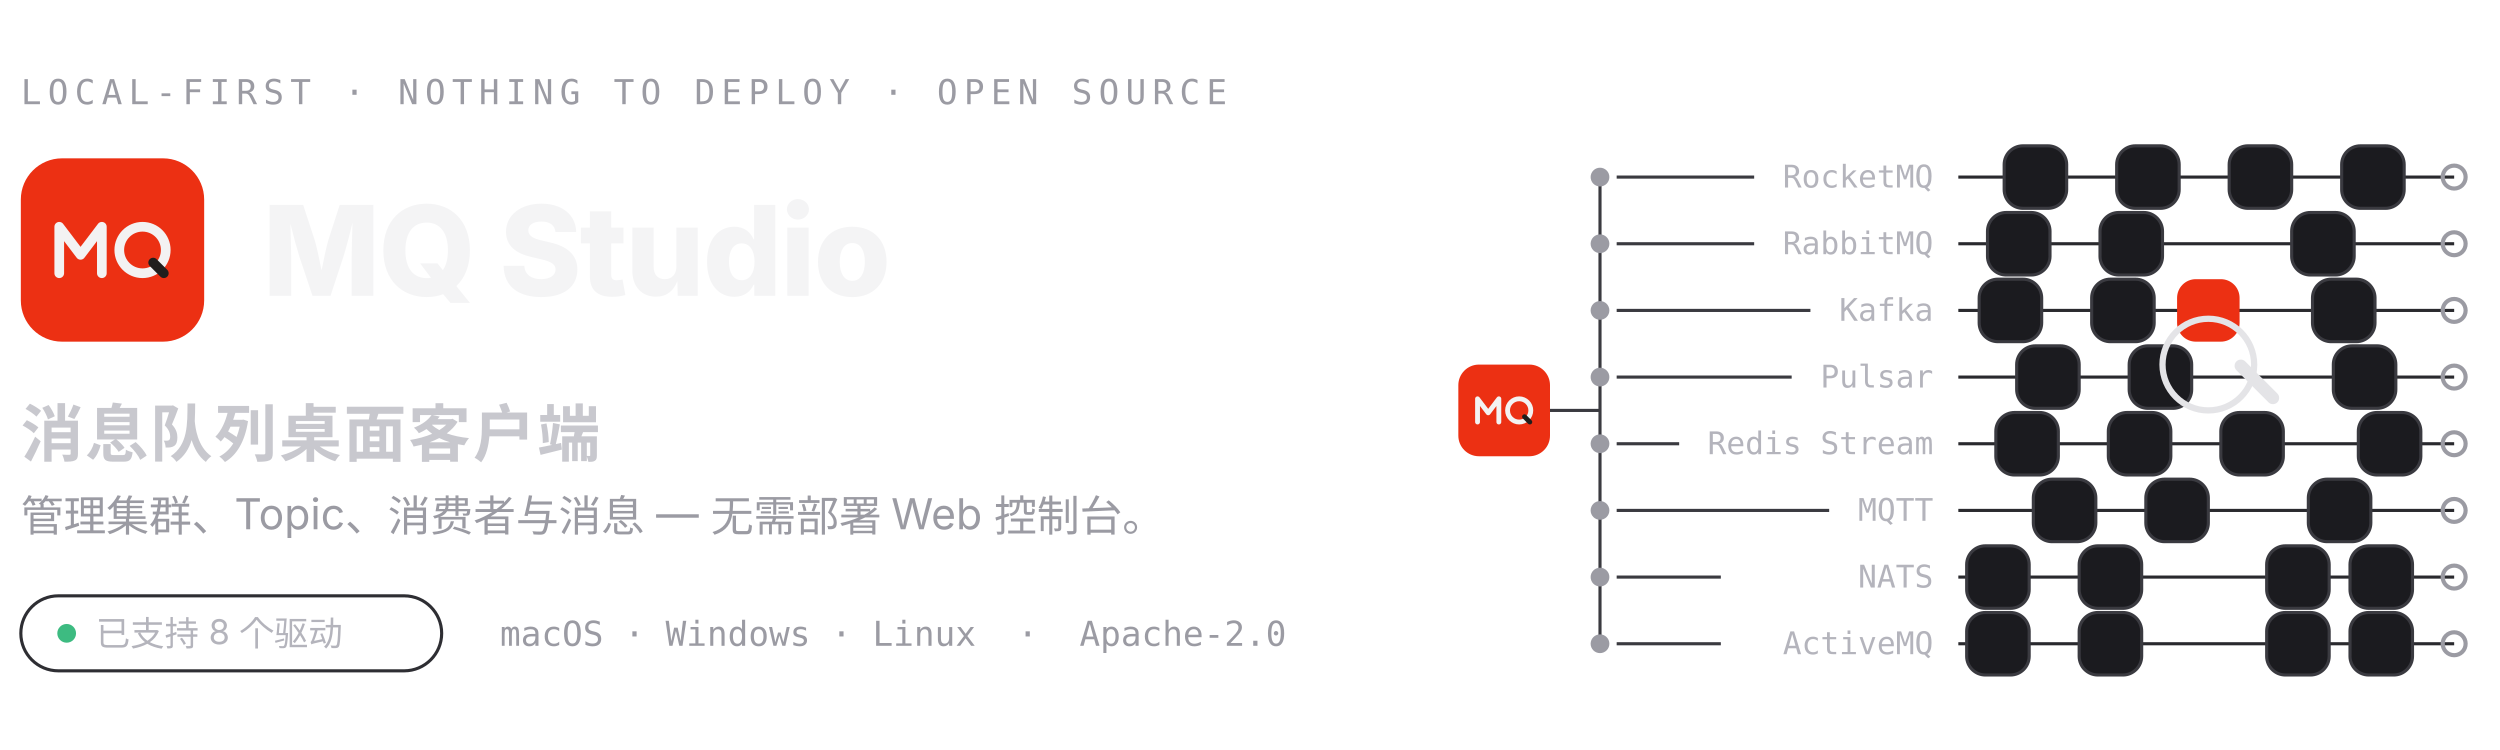
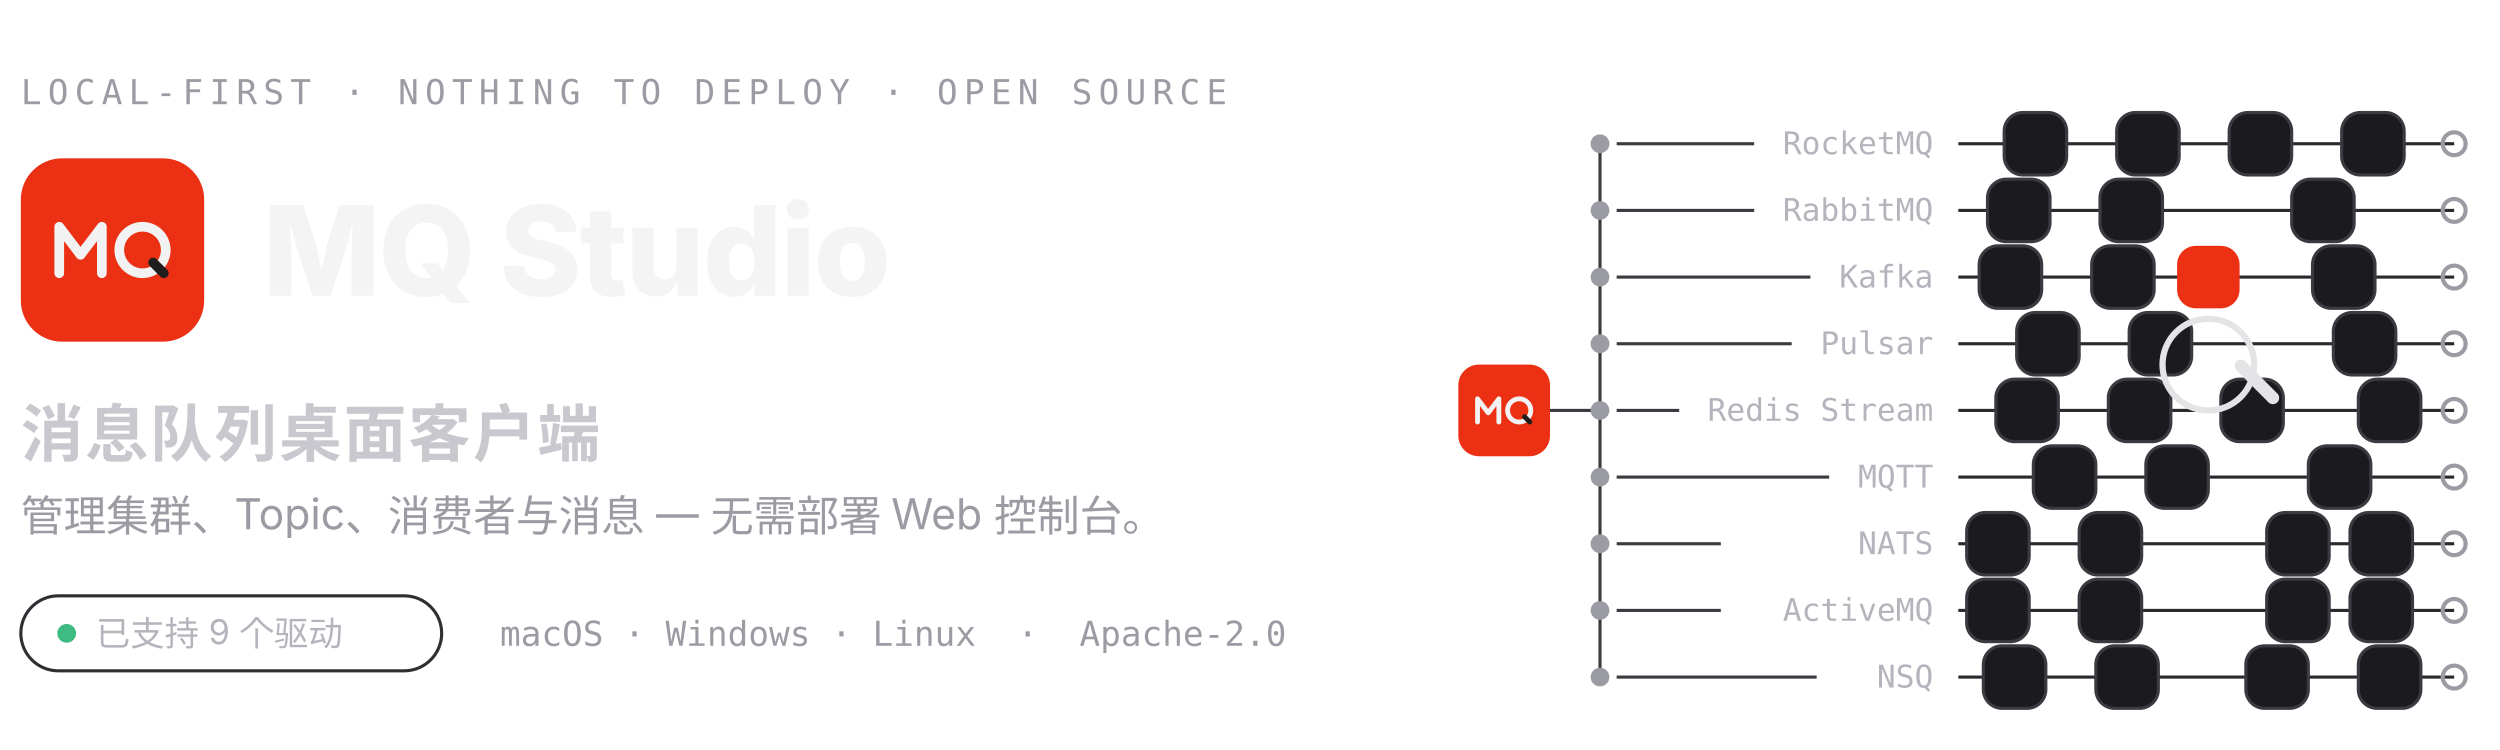
<svg xmlns="http://www.w3.org/2000/svg" width="1200" height="360" viewBox="0 0 1200 360" role="img" aria-labelledby="t d">
  <text x="10" y="50" font-family="ui-monospace,'SF Mono',Menlo,Consolas,monospace" font-size="16.5" letter-spacing="3" fill="#9B9BA3">LOCAL-FIRST · NOTHING TO DEPLOY · OPEN SOURCE</text>
  <g id="lockup">
    <rect x="10" y="76" width="88" height="88" rx="19.8" fill="#EC3013" />
    <g transform="translate(22.86 96.761) scale(0.46478)" fill="none" stroke-width="10">
      <path d="M12 74 L12 26 L34 55 L56 26 L56 74" stroke="#F3F2F2" stroke-linejoin="round" stroke-linecap="round" />
      <circle cx="98" cy="50" r="24" stroke="#F3F2F2" />
      <line x1="109" y1="63" x2="120" y2="74" stroke="#201E1D" stroke-linecap="round" />
    </g>
    <text x="126" y="142" font-family="-apple-system,'PingFang SC','Segoe UI','Microsoft YaHei',system-ui,sans-serif" font-size="60" font-weight="800" letter-spacing="-1" fill="#F4F4F5">MQ Studio</text>
  </g>
  <text x="10" y="219" font-family="-apple-system,'PingFang SC','Segoe UI','Microsoft YaHei',system-ui,sans-serif" font-size="30" font-weight="600" letter-spacing="1" fill="#C8C8CE">消息队列桌面客户端</text>
  <text x="10" y="255" font-family="-apple-system,'PingFang SC','Segoe UI','Microsoft YaHei',system-ui,sans-serif" font-size="20.5" fill="#9B9BA3">管理集群、Topic、消费者与消息 — 无需部署 Web 控制台。</text>
  <g id="meta">
    <rect x="10" y="286" width="202" height="36" rx="18" fill="none" stroke="#2E2E33" stroke-width="1.5" />
    <circle cx="32" cy="304" r="4.5" fill="#3DBB81" />
-     <text x="46" y="310" font-family="-apple-system,'PingFang SC','Segoe UI','Microsoft YaHei',system-ui,sans-serif" font-size="16.5" fill="#B4B4BC">已支持 8 个驱动</text>
+     <text x="46" y="310" font-family="-apple-system,'PingFang SC','Segoe UI','Microsoft YaHei',system-ui,sans-serif" font-size="16.5" fill="#B4B4BC">已支持 9 个驱动</text>
    <text x="240" y="310" font-family="ui-monospace,'SF Mono',Menlo,Consolas,monospace" font-size="16.5" fill="#9B9BA3">macOS · Windows · Linux  ·  Apache-2.0</text>
  </g>
  <g id="drivers">
    <rect x="700" y="175" width="44" height="44" rx="9.9" fill="#EC3013" />
    <g transform="translate(706.43 185.38) scale(0.23239)" fill="none" stroke-width="10">
      <path d="M12 74 L12 26 L34 55 L56 26 L56 74" stroke="#F3F2F2" stroke-linejoin="round" stroke-linecap="round" />
      <circle cx="98" cy="50" r="24" stroke="#F3F2F2" />
      <line x1="109" y1="63" x2="120" y2="74" stroke="#201E1D" stroke-linecap="round" />
    </g>
    <line x1="744" y1="197" x2="768" y2="197" stroke="#3A3A40" stroke-width="1.5" />
-     <line x1="768" y1="85" x2="768" y2="309" stroke="#3A3A40" stroke-width="1.5" />
-     <line x1="776" y1="85" x2="842" y2="85" stroke="#3A3A40" stroke-width="1.5" />
-     <text x="928" y="90" text-anchor="end" font-family="ui-monospace,'SF Mono',Menlo,Consolas,monospace" font-size="15" fill="#B4B4BC">RocketMQ</text>
-     <line x1="940" y1="85" x2="1178" y2="85" stroke="#2A2A2E" stroke-width="1.5" />
-     <circle cx="768" cy="85" r="4.5" fill="#9B9BA3" />
-     <circle cx="1178" cy="85" r="5.5" fill="none" stroke="#9B9BA3" stroke-width="2" />
-     <rect x="962" y="70" width="30" height="30" rx="9" fill="#1B1B1F" stroke="#3A3A40" stroke-width="1.5" />
-     <rect x="1016" y="70" width="30" height="30" rx="9" fill="#1B1B1F" stroke="#3A3A40" stroke-width="1.5" />
-     <rect x="1070" y="70" width="30" height="30" rx="9" fill="#1B1B1F" stroke="#3A3A40" stroke-width="1.5" />
-     <rect x="1124" y="70" width="30" height="30" rx="9" fill="#1B1B1F" stroke="#3A3A40" stroke-width="1.5" />
-     <line x1="776" y1="117" x2="842" y2="117" stroke="#3A3A40" stroke-width="1.5" />
-     <text x="928" y="122" text-anchor="end" font-family="ui-monospace,'SF Mono',Menlo,Consolas,monospace" font-size="15" fill="#B4B4BC">RabbitMQ</text>
-     <line x1="940" y1="117" x2="1178" y2="117" stroke="#2A2A2E" stroke-width="1.5" />
-     <circle cx="768" cy="117" r="4.5" fill="#9B9BA3" />
-     <circle cx="1178" cy="117" r="5.5" fill="none" stroke="#9B9BA3" stroke-width="2" />
-     <rect x="954" y="102" width="30" height="30" rx="9" fill="#1B1B1F" stroke="#3A3A40" stroke-width="1.5" />
-     <rect x="1008" y="102" width="30" height="30" rx="9" fill="#1B1B1F" stroke="#3A3A40" stroke-width="1.5" />
-     <rect x="1100" y="102" width="30" height="30" rx="9" fill="#1B1B1F" stroke="#3A3A40" stroke-width="1.5" />
-     <line x1="776" y1="149" x2="869" y2="149" stroke="#3A3A40" stroke-width="1.5" />
-     <text x="928" y="154" text-anchor="end" font-family="ui-monospace,'SF Mono',Menlo,Consolas,monospace" font-size="15" fill="#B4B4BC">Kafka</text>
-     <line x1="940" y1="149" x2="1178" y2="149" stroke="#2A2A2E" stroke-width="1.5" />
-     <circle cx="768" cy="149" r="4.5" fill="#9B9BA3" />
-     <circle cx="1178" cy="149" r="5.5" fill="none" stroke="#9B9BA3" stroke-width="2" />
-     <rect x="950" y="134" width="30" height="30" rx="9" fill="#1B1B1F" stroke="#3A3A40" stroke-width="1.5" />
-     <rect x="1004" y="134" width="30" height="30" rx="9" fill="#1B1B1F" stroke="#3A3A40" stroke-width="1.5" />
-     <rect x="1110" y="134" width="30" height="30" rx="9" fill="#1B1B1F" stroke="#3A3A40" stroke-width="1.5" />
-     <rect x="1045" y="134" width="30" height="30" rx="9" fill="#EC3013" />
-     <line x1="776" y1="181" x2="860" y2="181" stroke="#3A3A40" stroke-width="1.5" />
-     <text x="928" y="186" text-anchor="end" font-family="ui-monospace,'SF Mono',Menlo,Consolas,monospace" font-size="15" fill="#B4B4BC">Pulsar</text>
-     <line x1="940" y1="181" x2="1178" y2="181" stroke="#2A2A2E" stroke-width="1.5" />
-     <circle cx="768" cy="181" r="4.5" fill="#9B9BA3" />
-     <circle cx="1178" cy="181" r="5.5" fill="none" stroke="#9B9BA3" stroke-width="2" />
-     <rect x="968" y="166" width="30" height="30" rx="9" fill="#1B1B1F" stroke="#3A3A40" stroke-width="1.5" />
-     <rect x="1022" y="166" width="30" height="30" rx="9" fill="#1B1B1F" stroke="#3A3A40" stroke-width="1.5" />
-     <rect x="1120" y="166" width="30" height="30" rx="9" fill="#1B1B1F" stroke="#3A3A40" stroke-width="1.5" />
-     <line x1="776" y1="213" x2="806" y2="213" stroke="#3A3A40" stroke-width="1.5" />
-     <text x="928" y="218" text-anchor="end" font-family="ui-monospace,'SF Mono',Menlo,Consolas,monospace" font-size="15" fill="#B4B4BC">Redis Stream</text>
-     <line x1="940" y1="213" x2="1178" y2="213" stroke="#2A2A2E" stroke-width="1.5" />
-     <circle cx="768" cy="213" r="4.5" fill="#9B9BA3" />
-     <circle cx="1178" cy="213" r="5.5" fill="none" stroke="#9B9BA3" stroke-width="2" />
-     <rect x="958" y="198" width="30" height="30" rx="9" fill="#1B1B1F" stroke="#3A3A40" stroke-width="1.5" />
-     <rect x="1012" y="198" width="30" height="30" rx="9" fill="#1B1B1F" stroke="#3A3A40" stroke-width="1.5" />
-     <rect x="1066" y="198" width="30" height="30" rx="9" fill="#1B1B1F" stroke="#3A3A40" stroke-width="1.5" />
-     <rect x="1132" y="198" width="30" height="30" rx="9" fill="#1B1B1F" stroke="#3A3A40" stroke-width="1.5" />
-     <line x1="776" y1="245" x2="878" y2="245" stroke="#3A3A40" stroke-width="1.5" />
-     <text x="928" y="250" text-anchor="end" font-family="ui-monospace,'SF Mono',Menlo,Consolas,monospace" font-size="15" fill="#B4B4BC">MQTT</text>
-     <line x1="940" y1="245" x2="1178" y2="245" stroke="#2A2A2E" stroke-width="1.5" />
-     <circle cx="768" cy="245" r="4.5" fill="#9B9BA3" />
-     <circle cx="1178" cy="245" r="5.5" fill="none" stroke="#9B9BA3" stroke-width="2" />
-     <rect x="976" y="230" width="30" height="30" rx="9" fill="#1B1B1F" stroke="#3A3A40" stroke-width="1.5" />
-     <rect x="1030" y="230" width="30" height="30" rx="9" fill="#1B1B1F" stroke="#3A3A40" stroke-width="1.5" />
-     <rect x="1108" y="230" width="30" height="30" rx="9" fill="#1B1B1F" stroke="#3A3A40" stroke-width="1.5" />
-     <line x1="776" y1="277" x2="826" y2="277" stroke="#3A3A40" stroke-width="1.5" />
-     <text x="928" y="282" text-anchor="end" font-family="ui-monospace,'SF Mono',Menlo,Consolas,monospace" font-size="15" fill="#B4B4BC">NATS</text>
-     <line x1="940" y1="277" x2="1178" y2="277" stroke="#2A2A2E" stroke-width="1.5" />
-     <circle cx="768" cy="277" r="4.5" fill="#9B9BA3" />
-     <circle cx="1178" cy="277" r="5.5" fill="none" stroke="#9B9BA3" stroke-width="2" />
-     <rect x="944" y="262" width="30" height="30" rx="9" fill="#1B1B1F" stroke="#3A3A40" stroke-width="1.5" />
-     <rect x="998" y="262" width="30" height="30" rx="9" fill="#1B1B1F" stroke="#3A3A40" stroke-width="1.5" />
-     <rect x="1088" y="262" width="30" height="30" rx="9" fill="#1B1B1F" stroke="#3A3A40" stroke-width="1.5" />
-     <rect x="1128" y="262" width="30" height="30" rx="9" fill="#1B1B1F" stroke="#3A3A40" stroke-width="1.5" />
-     <line x1="776" y1="309" x2="826" y2="309" stroke="#3A3A40" stroke-width="1.5" />
-     <text x="928" y="314" text-anchor="end" font-family="ui-monospace,'SF Mono',Menlo,Consolas,monospace" font-size="15" fill="#B4B4BC">ActiveMQ</text>
-     <line x1="940" y1="309" x2="1178" y2="309" stroke="#2A2A2E" stroke-width="1.5" />
-     <circle cx="768" cy="309" r="4.5" fill="#9B9BA3" />
-     <circle cx="1178" cy="309" r="5.5" fill="none" stroke="#9B9BA3" stroke-width="2" />
-     <rect x="944" y="294" width="30" height="30" rx="9" fill="#1B1B1F" stroke="#3A3A40" stroke-width="1.5" />
-     <rect x="998" y="294" width="30" height="30" rx="9" fill="#1B1B1F" stroke="#3A3A40" stroke-width="1.5" />
-     <rect x="1088" y="294" width="30" height="30" rx="9" fill="#1B1B1F" stroke="#3A3A40" stroke-width="1.5" />
-     <rect x="1128" y="294" width="30" height="30" rx="9" fill="#1B1B1F" stroke="#3A3A40" stroke-width="1.5" />
+     <line x1="768" y1="69" x2="768" y2="325" stroke="#3A3A40" stroke-width="1.5" />
+     <line x1="776" y1="69" x2="842" y2="69" stroke="#3A3A40" stroke-width="1.5" />
+     <text x="928" y="74" text-anchor="end" font-family="ui-monospace,'SF Mono',Menlo,Consolas,monospace" font-size="15" fill="#B4B4BC">RocketMQ</text>
+     <line x1="940" y1="69" x2="1178" y2="69" stroke="#2A2A2E" stroke-width="1.5" />
+     <circle cx="768" cy="69" r="4.5" fill="#9B9BA3" />
+     <circle cx="1178" cy="69" r="5.5" fill="none" stroke="#9B9BA3" stroke-width="2" />
+     <rect x="962" y="54" width="30" height="30" rx="9" fill="#1B1B1F" stroke="#3A3A40" stroke-width="1.5" />
+     <rect x="1016" y="54" width="30" height="30" rx="9" fill="#1B1B1F" stroke="#3A3A40" stroke-width="1.5" />
+     <rect x="1070" y="54" width="30" height="30" rx="9" fill="#1B1B1F" stroke="#3A3A40" stroke-width="1.5" />
+     <rect x="1124" y="54" width="30" height="30" rx="9" fill="#1B1B1F" stroke="#3A3A40" stroke-width="1.5" />
+     <line x1="776" y1="101" x2="842" y2="101" stroke="#3A3A40" stroke-width="1.5" />
+     <text x="928" y="106" text-anchor="end" font-family="ui-monospace,'SF Mono',Menlo,Consolas,monospace" font-size="15" fill="#B4B4BC">RabbitMQ</text>
+     <line x1="940" y1="101" x2="1178" y2="101" stroke="#2A2A2E" stroke-width="1.5" />
+     <circle cx="768" cy="101" r="4.5" fill="#9B9BA3" />
+     <circle cx="1178" cy="101" r="5.5" fill="none" stroke="#9B9BA3" stroke-width="2" />
+     <rect x="954" y="86" width="30" height="30" rx="9" fill="#1B1B1F" stroke="#3A3A40" stroke-width="1.5" />
+     <rect x="1008" y="86" width="30" height="30" rx="9" fill="#1B1B1F" stroke="#3A3A40" stroke-width="1.5" />
+     <rect x="1100" y="86" width="30" height="30" rx="9" fill="#1B1B1F" stroke="#3A3A40" stroke-width="1.5" />
+     <line x1="776" y1="133" x2="869" y2="133" stroke="#3A3A40" stroke-width="1.5" />
+     <text x="928" y="138" text-anchor="end" font-family="ui-monospace,'SF Mono',Menlo,Consolas,monospace" font-size="15" fill="#B4B4BC">Kafka</text>
+     <line x1="940" y1="133" x2="1178" y2="133" stroke="#2A2A2E" stroke-width="1.5" />
+     <circle cx="768" cy="133" r="4.5" fill="#9B9BA3" />
+     <circle cx="1178" cy="133" r="5.5" fill="none" stroke="#9B9BA3" stroke-width="2" />
+     <rect x="950" y="118" width="30" height="30" rx="9" fill="#1B1B1F" stroke="#3A3A40" stroke-width="1.5" />
+     <rect x="1004" y="118" width="30" height="30" rx="9" fill="#1B1B1F" stroke="#3A3A40" stroke-width="1.5" />
+     <rect x="1110" y="118" width="30" height="30" rx="9" fill="#1B1B1F" stroke="#3A3A40" stroke-width="1.5" />
+     <rect x="1045" y="118" width="30" height="30" rx="9" fill="#EC3013" />
+     <line x1="776" y1="165" x2="860" y2="165" stroke="#3A3A40" stroke-width="1.5" />
+     <text x="928" y="170" text-anchor="end" font-family="ui-monospace,'SF Mono',Menlo,Consolas,monospace" font-size="15" fill="#B4B4BC">Pulsar</text>
+     <line x1="940" y1="165" x2="1178" y2="165" stroke="#2A2A2E" stroke-width="1.5" />
+     <circle cx="768" cy="165" r="4.5" fill="#9B9BA3" />
+     <circle cx="1178" cy="165" r="5.5" fill="none" stroke="#9B9BA3" stroke-width="2" />
+     <rect x="968" y="150" width="30" height="30" rx="9" fill="#1B1B1F" stroke="#3A3A40" stroke-width="1.5" />
+     <rect x="1022" y="150" width="30" height="30" rx="9" fill="#1B1B1F" stroke="#3A3A40" stroke-width="1.5" />
+     <rect x="1120" y="150" width="30" height="30" rx="9" fill="#1B1B1F" stroke="#3A3A40" stroke-width="1.5" />
+     <line x1="776" y1="197" x2="806" y2="197" stroke="#3A3A40" stroke-width="1.5" />
+     <text x="928" y="202" text-anchor="end" font-family="ui-monospace,'SF Mono',Menlo,Consolas,monospace" font-size="15" fill="#B4B4BC">Redis Stream</text>
+     <line x1="940" y1="197" x2="1178" y2="197" stroke="#2A2A2E" stroke-width="1.5" />
+     <circle cx="768" cy="197" r="4.5" fill="#9B9BA3" />
+     <circle cx="1178" cy="197" r="5.5" fill="none" stroke="#9B9BA3" stroke-width="2" />
+     <rect x="958" y="182" width="30" height="30" rx="9" fill="#1B1B1F" stroke="#3A3A40" stroke-width="1.5" />
+     <rect x="1012" y="182" width="30" height="30" rx="9" fill="#1B1B1F" stroke="#3A3A40" stroke-width="1.5" />
+     <rect x="1066" y="182" width="30" height="30" rx="9" fill="#1B1B1F" stroke="#3A3A40" stroke-width="1.5" />
+     <rect x="1132" y="182" width="30" height="30" rx="9" fill="#1B1B1F" stroke="#3A3A40" stroke-width="1.5" />
+     <line x1="776" y1="229" x2="878" y2="229" stroke="#3A3A40" stroke-width="1.5" />
+     <text x="928" y="234" text-anchor="end" font-family="ui-monospace,'SF Mono',Menlo,Consolas,monospace" font-size="15" fill="#B4B4BC">MQTT</text>
+     <line x1="940" y1="229" x2="1178" y2="229" stroke="#2A2A2E" stroke-width="1.5" />
+     <circle cx="768" cy="229" r="4.5" fill="#9B9BA3" />
+     <circle cx="1178" cy="229" r="5.5" fill="none" stroke="#9B9BA3" stroke-width="2" />
+     <rect x="976" y="214" width="30" height="30" rx="9" fill="#1B1B1F" stroke="#3A3A40" stroke-width="1.5" />
+     <rect x="1030" y="214" width="30" height="30" rx="9" fill="#1B1B1F" stroke="#3A3A40" stroke-width="1.5" />
+     <rect x="1108" y="214" width="30" height="30" rx="9" fill="#1B1B1F" stroke="#3A3A40" stroke-width="1.5" />
+     <line x1="776" y1="261" x2="826" y2="261" stroke="#3A3A40" stroke-width="1.5" />
+     <text x="928" y="266" text-anchor="end" font-family="ui-monospace,'SF Mono',Menlo,Consolas,monospace" font-size="15" fill="#B4B4BC">NATS</text>
+     <line x1="940" y1="261" x2="1178" y2="261" stroke="#2A2A2E" stroke-width="1.5" />
+     <circle cx="768" cy="261" r="4.5" fill="#9B9BA3" />
+     <circle cx="1178" cy="261" r="5.5" fill="none" stroke="#9B9BA3" stroke-width="2" />
+     <rect x="944" y="246" width="30" height="30" rx="9" fill="#1B1B1F" stroke="#3A3A40" stroke-width="1.5" />
+     <rect x="998" y="246" width="30" height="30" rx="9" fill="#1B1B1F" stroke="#3A3A40" stroke-width="1.5" />
+     <rect x="1088" y="246" width="30" height="30" rx="9" fill="#1B1B1F" stroke="#3A3A40" stroke-width="1.5" />
+     <rect x="1128" y="246" width="30" height="30" rx="9" fill="#1B1B1F" stroke="#3A3A40" stroke-width="1.5" />
+     <line x1="776" y1="293" x2="826" y2="293" stroke="#3A3A40" stroke-width="1.5" />
+     <text x="928" y="298" text-anchor="end" font-family="ui-monospace,'SF Mono',Menlo,Consolas,monospace" font-size="15" fill="#B4B4BC">ActiveMQ</text>
+     <line x1="940" y1="293" x2="1178" y2="293" stroke="#2A2A2E" stroke-width="1.5" />
+     <circle cx="768" cy="293" r="4.5" fill="#9B9BA3" />
+     <circle cx="1178" cy="293" r="5.5" fill="none" stroke="#9B9BA3" stroke-width="2" />
+     <rect x="944" y="278" width="30" height="30" rx="9" fill="#1B1B1F" stroke="#3A3A40" stroke-width="1.5" />
+     <rect x="998" y="278" width="30" height="30" rx="9" fill="#1B1B1F" stroke="#3A3A40" stroke-width="1.5" />
+     <rect x="1088" y="278" width="30" height="30" rx="9" fill="#1B1B1F" stroke="#3A3A40" stroke-width="1.5" />
+     <rect x="1128" y="278" width="30" height="30" rx="9" fill="#1B1B1F" stroke="#3A3A40" stroke-width="1.5" />
+     <line x1="776" y1="325" x2="872" y2="325" stroke="#3A3A40" stroke-width="1.5" />
+     <text x="928" y="330" text-anchor="end" font-family="ui-monospace,'SF Mono',Menlo,Consolas,monospace" font-size="15" fill="#B4B4BC">NSQ</text>
+     <line x1="940" y1="325" x2="1178" y2="325" stroke="#2A2A2E" stroke-width="1.5" />
+     <circle cx="768" cy="325" r="4.5" fill="#9B9BA3" />
+     <circle cx="1178" cy="325" r="5.5" fill="none" stroke="#9B9BA3" stroke-width="2" />
+     <rect x="952" y="310" width="30" height="30" rx="9" fill="#1B1B1F" stroke="#3A3A40" stroke-width="1.5" />
+     <rect x="1006" y="310" width="30" height="30" rx="9" fill="#1B1B1F" stroke="#3A3A40" stroke-width="1.5" />
+     <rect x="1078" y="310" width="30" height="30" rx="9" fill="#1B1B1F" stroke="#3A3A40" stroke-width="1.5" />
+     <rect x="1132" y="310" width="30" height="30" rx="9" fill="#1B1B1F" stroke="#3A3A40" stroke-width="1.5" />
  </g>
  <g id="inspect">
    <circle cx="1060" cy="175" r="22" fill="none" stroke="#E4E4E7" stroke-width="3" />
    <line x1="1075.6" y1="175.6" x2="1091" y2="191" stroke="#E4E4E7" stroke-width="6" stroke-linecap="round" />
  </g>
</svg>
